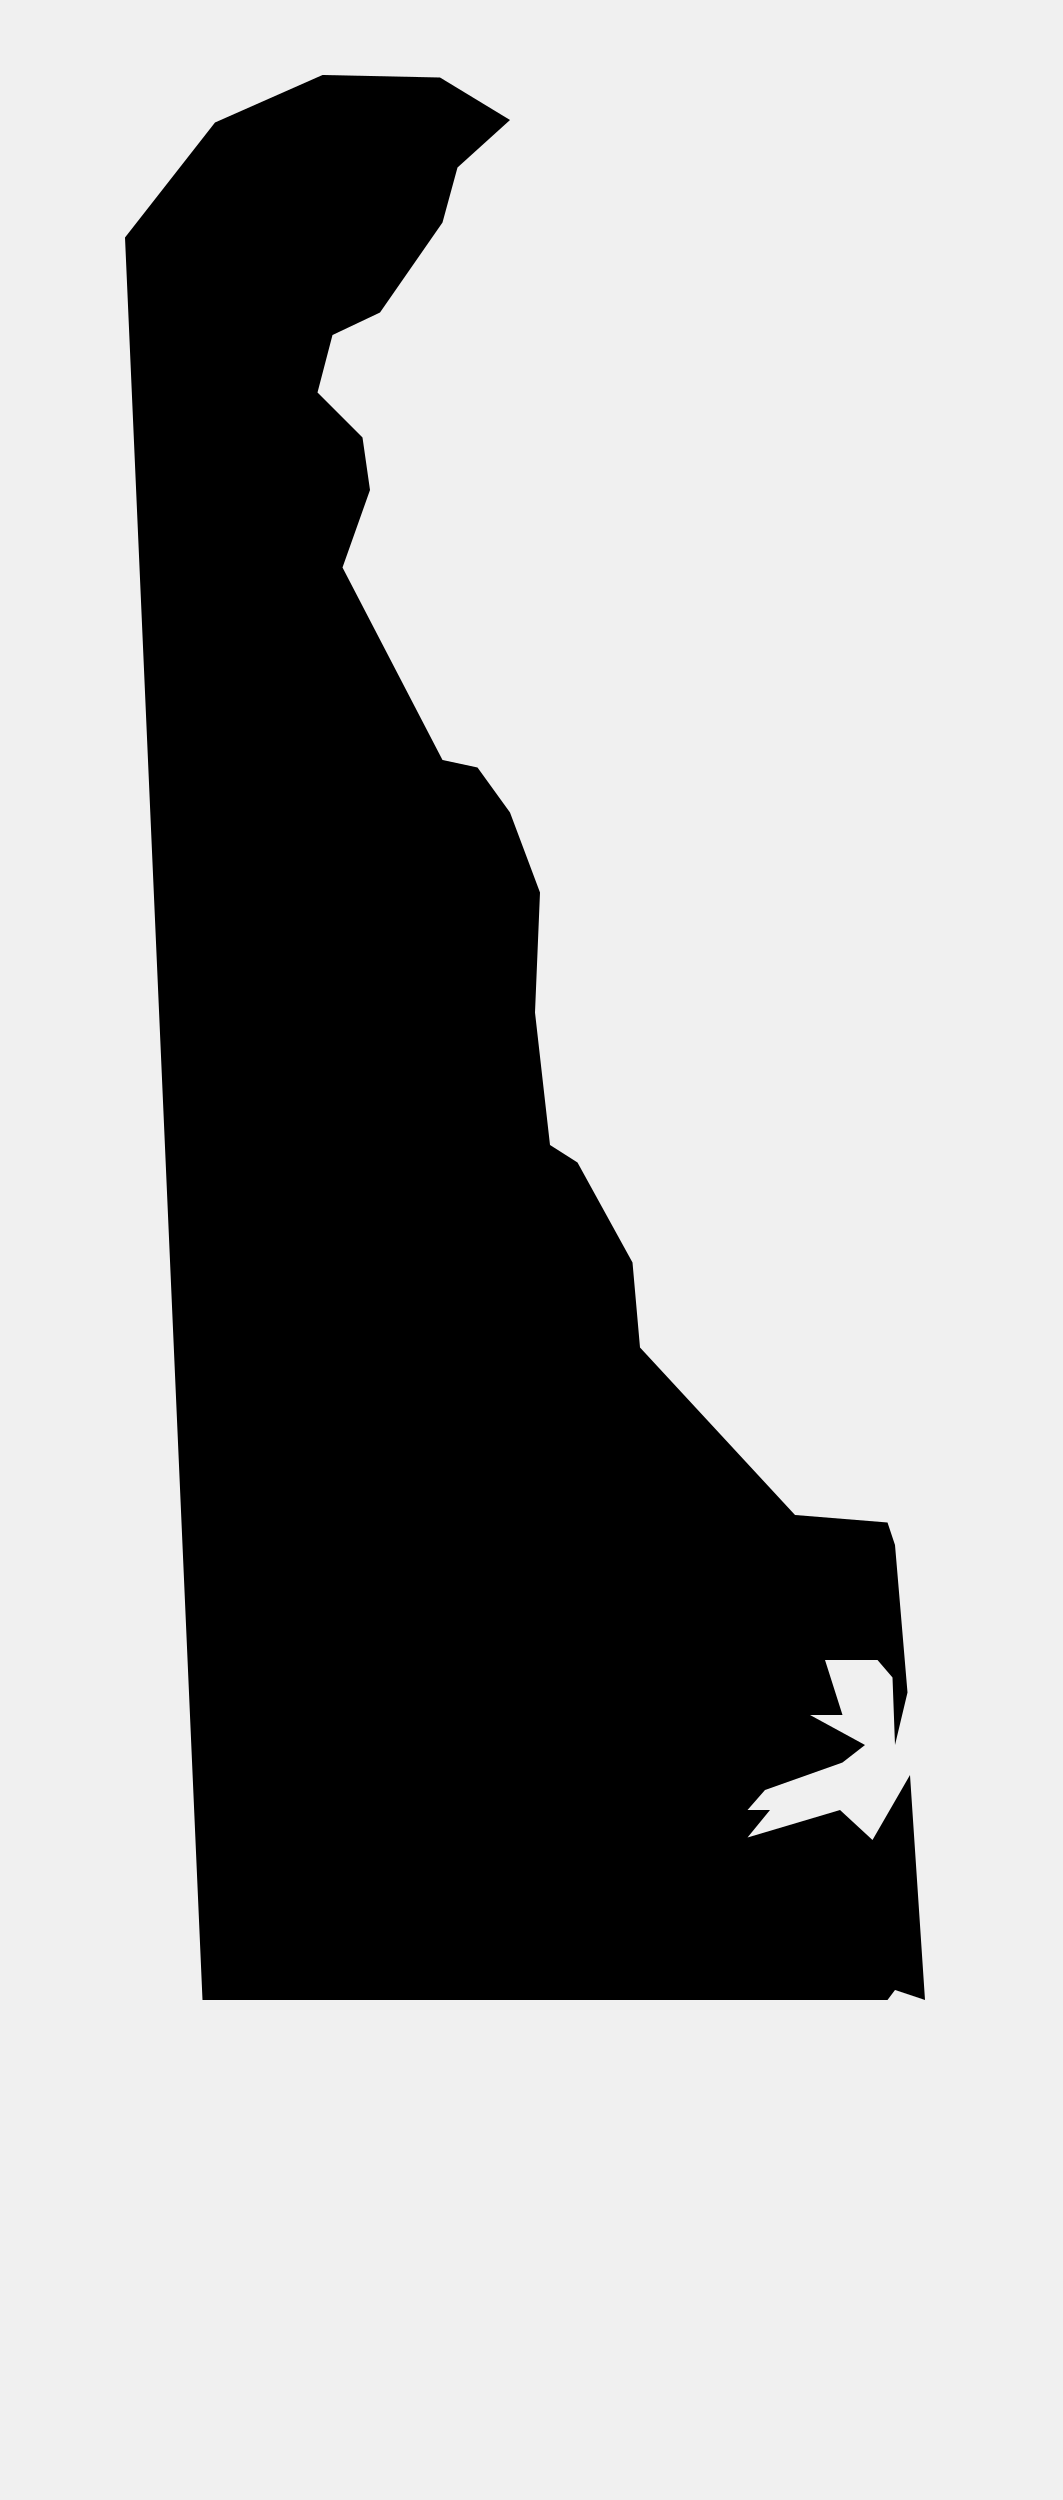
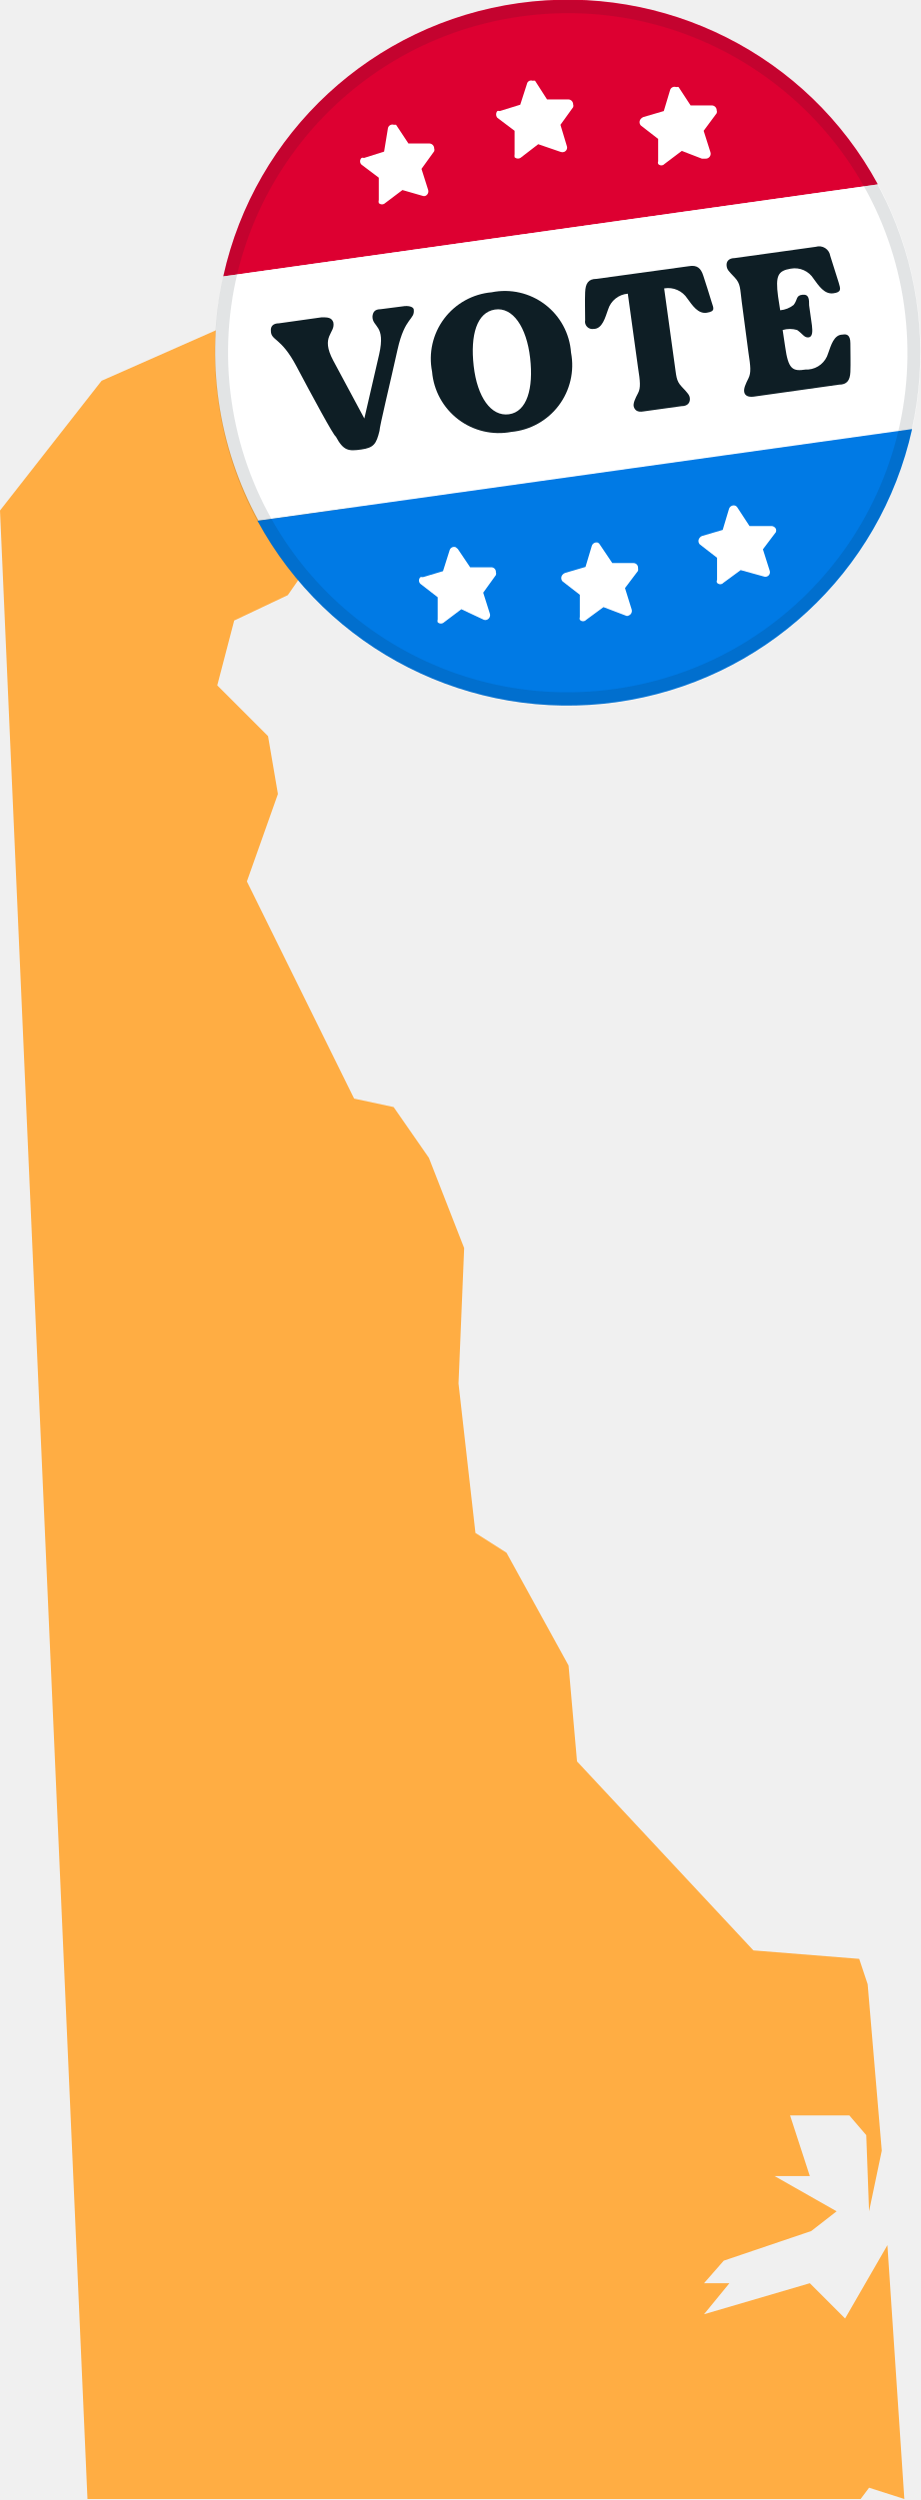
- <svg xmlns="http://www.w3.org/2000/svg" version="1.1" width="34" height="80" viewBox="0 0 34 80">
-   <path d="M16.32 3.84l-2.24-1.36-3.76-0.080-3.44 1.52-2.88 3.68 2.48 56.4h21.92l0.24-0.32 0.96 0.32-0.48-7.2-1.2 2.080-1.040-0.96-2.96 0.88 0.72-0.88h-0.72l0.56-0.64 2.48-0.88 0.72-0.56-1.76-0.96h1.040l-0.56-1.76h1.68l0.48 0.56 0.080 2.16 0.4-1.68-0.4-4.72-0.24-0.72-2.96-0.24-4.96-5.36-0.24-2.72-1.76-3.2-0.88-0.56-0.48-4.24 0.16-3.84-0.96-2.56-1.040-1.44-1.12-0.24-3.2-6.16 0.88-2.48-0.24-1.68-1.44-1.44 0.48-1.84 1.52-0.72 2-2.88 0.48-1.76z" />
+ <svg xmlns="http://www.w3.org/2000/svg" id="Layer_1" data-name="Layer 1" viewBox="0 0 26.1 70.88">
+   <defs>
+     <style>.cls-1{fill:#ffad43;}.cls-2{fill:#dd0031;}.cls-3{fill:#fff;}.cls-4{fill:#007ae5;}.cls-5,.cls-6{fill:#0e1e25;}.cls-6{fill-opacity:0.12;fill-rule:evenodd;}</style>
+   </defs>
+   <path class="cls-1" d="M12.32,10.72,10.08,9.36,6.32,9.28,2.88,10.8,0,14.48l2.48,56.4H24.4l.24-.32,1,.32-.48-7.2-1.2,2.08-1-1-3,.88.72-.88h-.72l.56-.64L23,63.28l.72-.56-1.76-1h1L22.4,60h1.68l.48.56.08,2.16L25,61l-.4-4.72-.24-.72-3-.24-5-5.36-.24-2.72-1.76-3.2-.88-.56-.48-4.24.16-3.84-1-2.56-1-1.44-1.12-.24L7,25l.88-2.48L7.6,20.88,6.16,19.44l.48-1.84,1.52-.72,2-2.88.48-1.76Z" />
+   <path class="cls-2" d="M24.89,5.23,6.33,7.84A10,10,0,0,1,24.89,5.23Z" />
+   <path class="cls-3" d="M25.86,12.17A9.86,9.86,0,0,0,26,8.61a10,10,0,0,0-1.11-3.38L6.33,7.84a10,10,0,0,0,1,6.93Z" />
+   <path class="cls-4" d="M25.86,12.17A10,10,0,0,1,7.3,14.77Z" />
+   <path class="cls-3" d="M11.41,5.39l-.49.37a.13.13,0,0,1-.18,0,.16.16,0,0,1,0-.09l0-.63-.49-.37a.13.13,0,0,1,0-.19.08.08,0,0,1,.07,0l.57-.18L11,3.63a.13.13,0,0,1,.17-.09.15.15,0,0,1,.06,0l.35.53h.6a.14.14,0,0,1,.13.14.11.11,0,0,1,0,.08l-.36.5.19.6a.14.14,0,0,1-.09.17H12Z" />
+   <path class="cls-3" d="M15.26,4.09l-.48.37a.14.14,0,0,1-.19,0,.29.29,0,0,1,0-.09V3.71l-.49-.37a.15.15,0,0,1,0-.19.1.1,0,0,1,.07,0l.58-.18.19-.59a.12.12,0,0,1,.16-.09.18.18,0,0,1,.07,0l.34.53h.61a.14.14,0,0,1,.13.14.11.11,0,0,1,0,.08l-.36.5.18.6a.13.13,0,0,1-.08.17.14.14,0,0,1-.09,0Z" />
+   <path class="cls-3" d="M19.33,4.28l-.49.37a.12.12,0,0,1-.18,0,.11.11,0,0,1,0-.08l0-.63-.49-.38a.14.14,0,0,1,0-.19.18.18,0,0,1,.07-.05l.58-.17.18-.6a.13.13,0,0,1,.17-.08.12.12,0,0,1,.07,0l.34.52h.6a.14.14,0,0,1,.14.14.11.11,0,0,1,0,.08l-.37.5.19.6A.14.14,0,0,1,20,4.5H19.9Z" />
+   <path class="cls-3" d="M13.08,17.28l-.49.37a.13.13,0,0,1-.18,0,.11.11,0,0,1,0-.08l0-.63-.49-.38a.13.13,0,0,1,0-.19.13.13,0,0,1,.07,0l.57-.17.19-.6a.13.13,0,0,1,.17-.08s0,0,.06.05l.35.52h.6a.13.13,0,0,1,.13.14.11.11,0,0,1,0,.08l-.36.5.19.6a.14.14,0,0,1-.09.17.11.11,0,0,1-.08,0Z" />
+   <path class="cls-3" d="M17.11,17.22l-.49.36a.12.12,0,0,1-.18,0,.11.11,0,0,1,0-.08l0-.63-.49-.38a.14.14,0,0,1,0-.19.18.18,0,0,1,.07-.05l.58-.17.18-.6a.14.14,0,0,1,.17-.09.12.12,0,0,1,.06.06l.35.52h.6a.13.13,0,0,1,.13.14.24.24,0,0,1,0,.08l-.37.49.19.61a.14.14,0,0,1-.09.17.08.08,0,0,1-.08,0Z" />
+   <path class="cls-3" d="M21,16.17l-.49.36a.12.12,0,0,1-.18,0,.08.08,0,0,1,0-.08v-.63l-.49-.38a.14.14,0,0,1,0-.19.12.12,0,0,1,.07-.05l.58-.17.18-.6a.14.14,0,0,1,.17-.09.13.13,0,0,1,.07.06l.34.52h.6A.15.15,0,0,1,22,15a.16.16,0,0,1,0,.09l-.37.49.19.6a.13.13,0,0,1-.17.17Z" />
+   <path class="cls-5" d="M11.41,8.69l-.62.08c-.17,0-.22.09-.23.21,0,.31.38.23.19,1.07l-.42,1.82-.88-1.64c-.38-.71.07-.77,0-1.09C9.4,9,9.28,9,9.12,9l-1.21.17c-.17,0-.24.09-.23.21,0,.29.28.17.72,1s1.07,2,1.12,2c.22.41.36.42.72.37s.43-.16.52-.53c0-.12.3-1.35.51-2.3s.5-.84.46-1.15C11.71,8.7,11.58,8.66,11.41,8.69Z" />
+   <path class="cls-5" d="M13.94,8.29a1.89,1.89,0,0,0-1.69,2.25,1.9,1.9,0,0,0,2.25,1.71A1.9,1.9,0,0,0,16.19,10,1.88,1.88,0,0,0,13.94,8.29Zm.49,3.46c-.51.07-.9-.49-1-1.37s.09-1.52.6-1.6.9.5,1,1.37S14.94,11.68,14.43,11.75Z" />
+   <path class="cls-5" d="M20.18,8.58c-.07-.24-.17-.54-.24-.76s-.18-.31-.41-.27l-2.62.36c-.23,0-.31.13-.32.38s0,.55,0,.79a.21.21,0,0,0,.24.25c.25,0,.33-.33.41-.55a.64.64,0,0,1,.56-.45l.29,2.1c.06.38.08.57,0,.72s-.15.3-.12.39.1.16.27.13l1.08-.15c.17,0,.24-.09.24-.2s-.06-.17-.23-.35-.15-.3-.21-.69l-.29-2.1a.65.65,0,0,1,.66.29c.14.19.3.44.55.4S20.23,8.74,20.18,8.58Z" />
+   <path class="cls-5" d="M23.89,9.49c-.25,0-.33.31-.41.53a.64.64,0,0,1-.56.46h-.07c-.38.06-.5,0-.59-.65l-.07-.47a.72.72,0,0,1,.41,0c.16.11.2.22.32.21s.12-.17.1-.34l-.08-.57c0-.17,0-.32-.19-.3s-.13.14-.25.29a.71.71,0,0,1-.38.15l-.06-.39c-.08-.6,0-.73.36-.79a.63.63,0,0,1,.65.29c.14.19.3.44.55.41s.21-.13.16-.3l-.24-.76A.32.32,0,0,0,23.13,7l-2.3.32c-.16,0-.24.09-.23.21s.06.16.23.34.15.31.2.69L21.22,10c.06.39.08.57,0,.73s-.14.29-.12.39.11.15.27.13l2.42-.34c.22,0,.31-.12.32-.36s0-.56,0-.81S24,9.47,23.89,9.49Z" />
+   <path class="cls-6" d="M17.44,19.54a9.63,9.63,0,1,0-10.88-8.2A9.63,9.63,0,0,0,17.44,19.54Zm0,.37A10,10,0,1,0,6.19,11.4,10,10,0,0,0,17.49,19.91Z" />
</svg>
